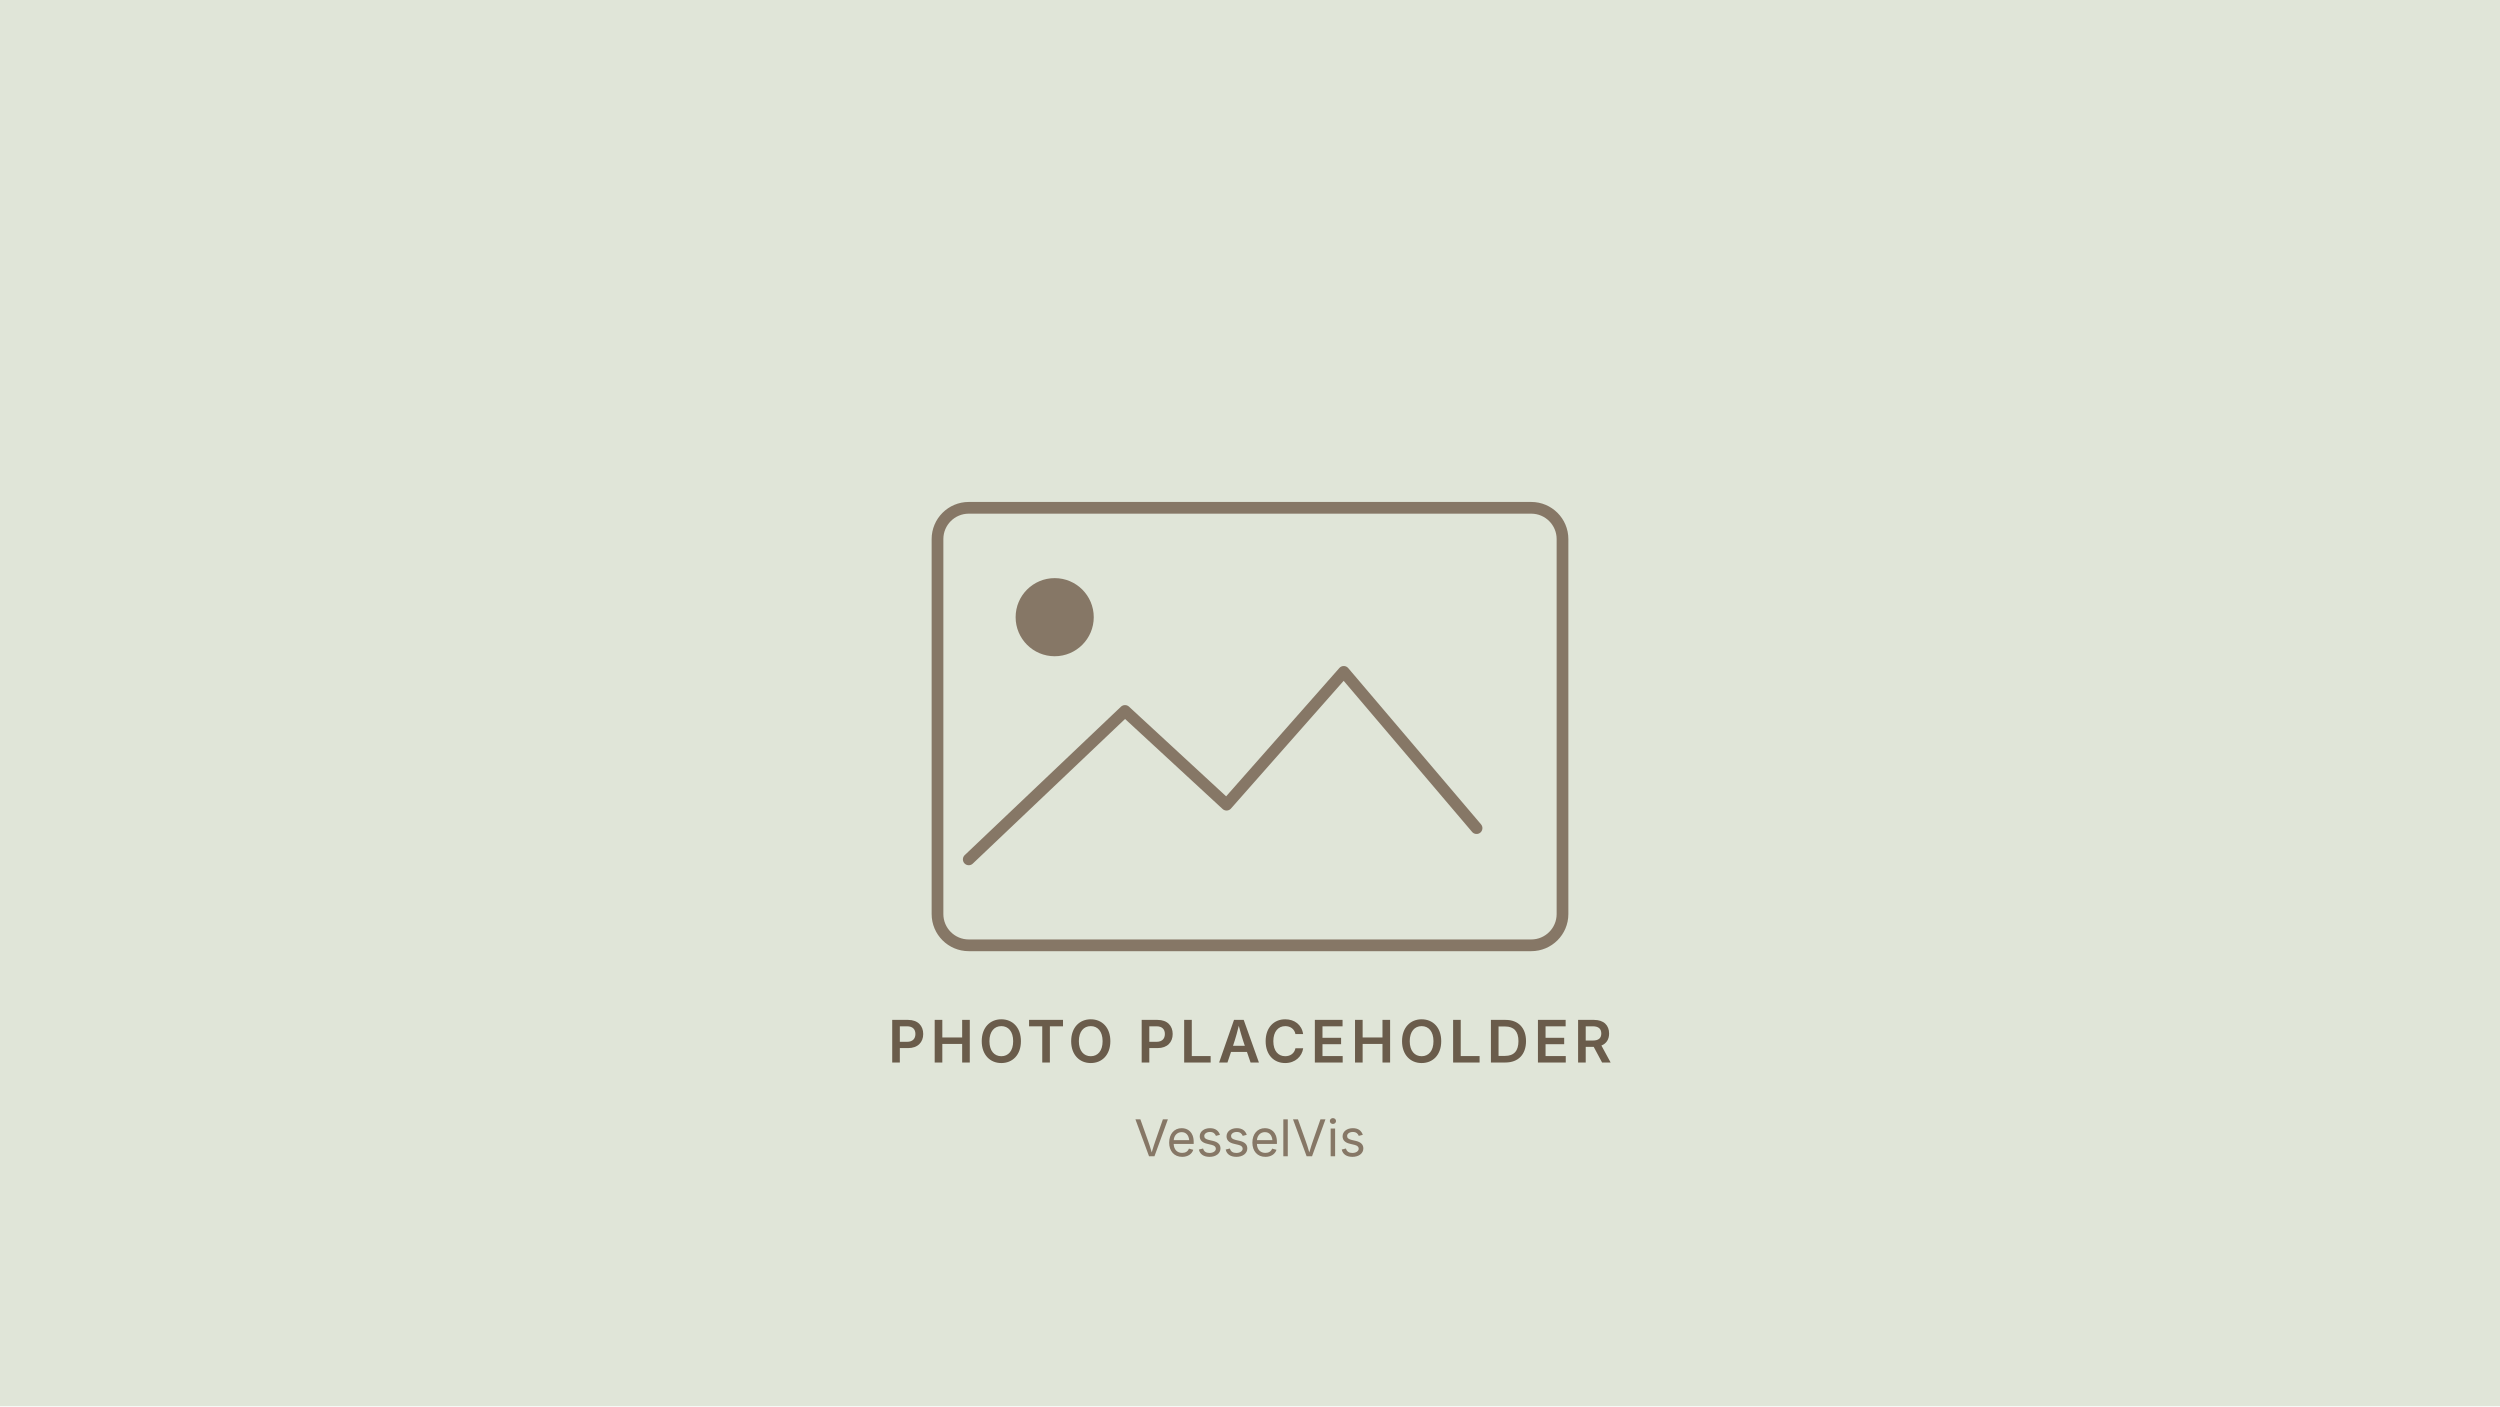
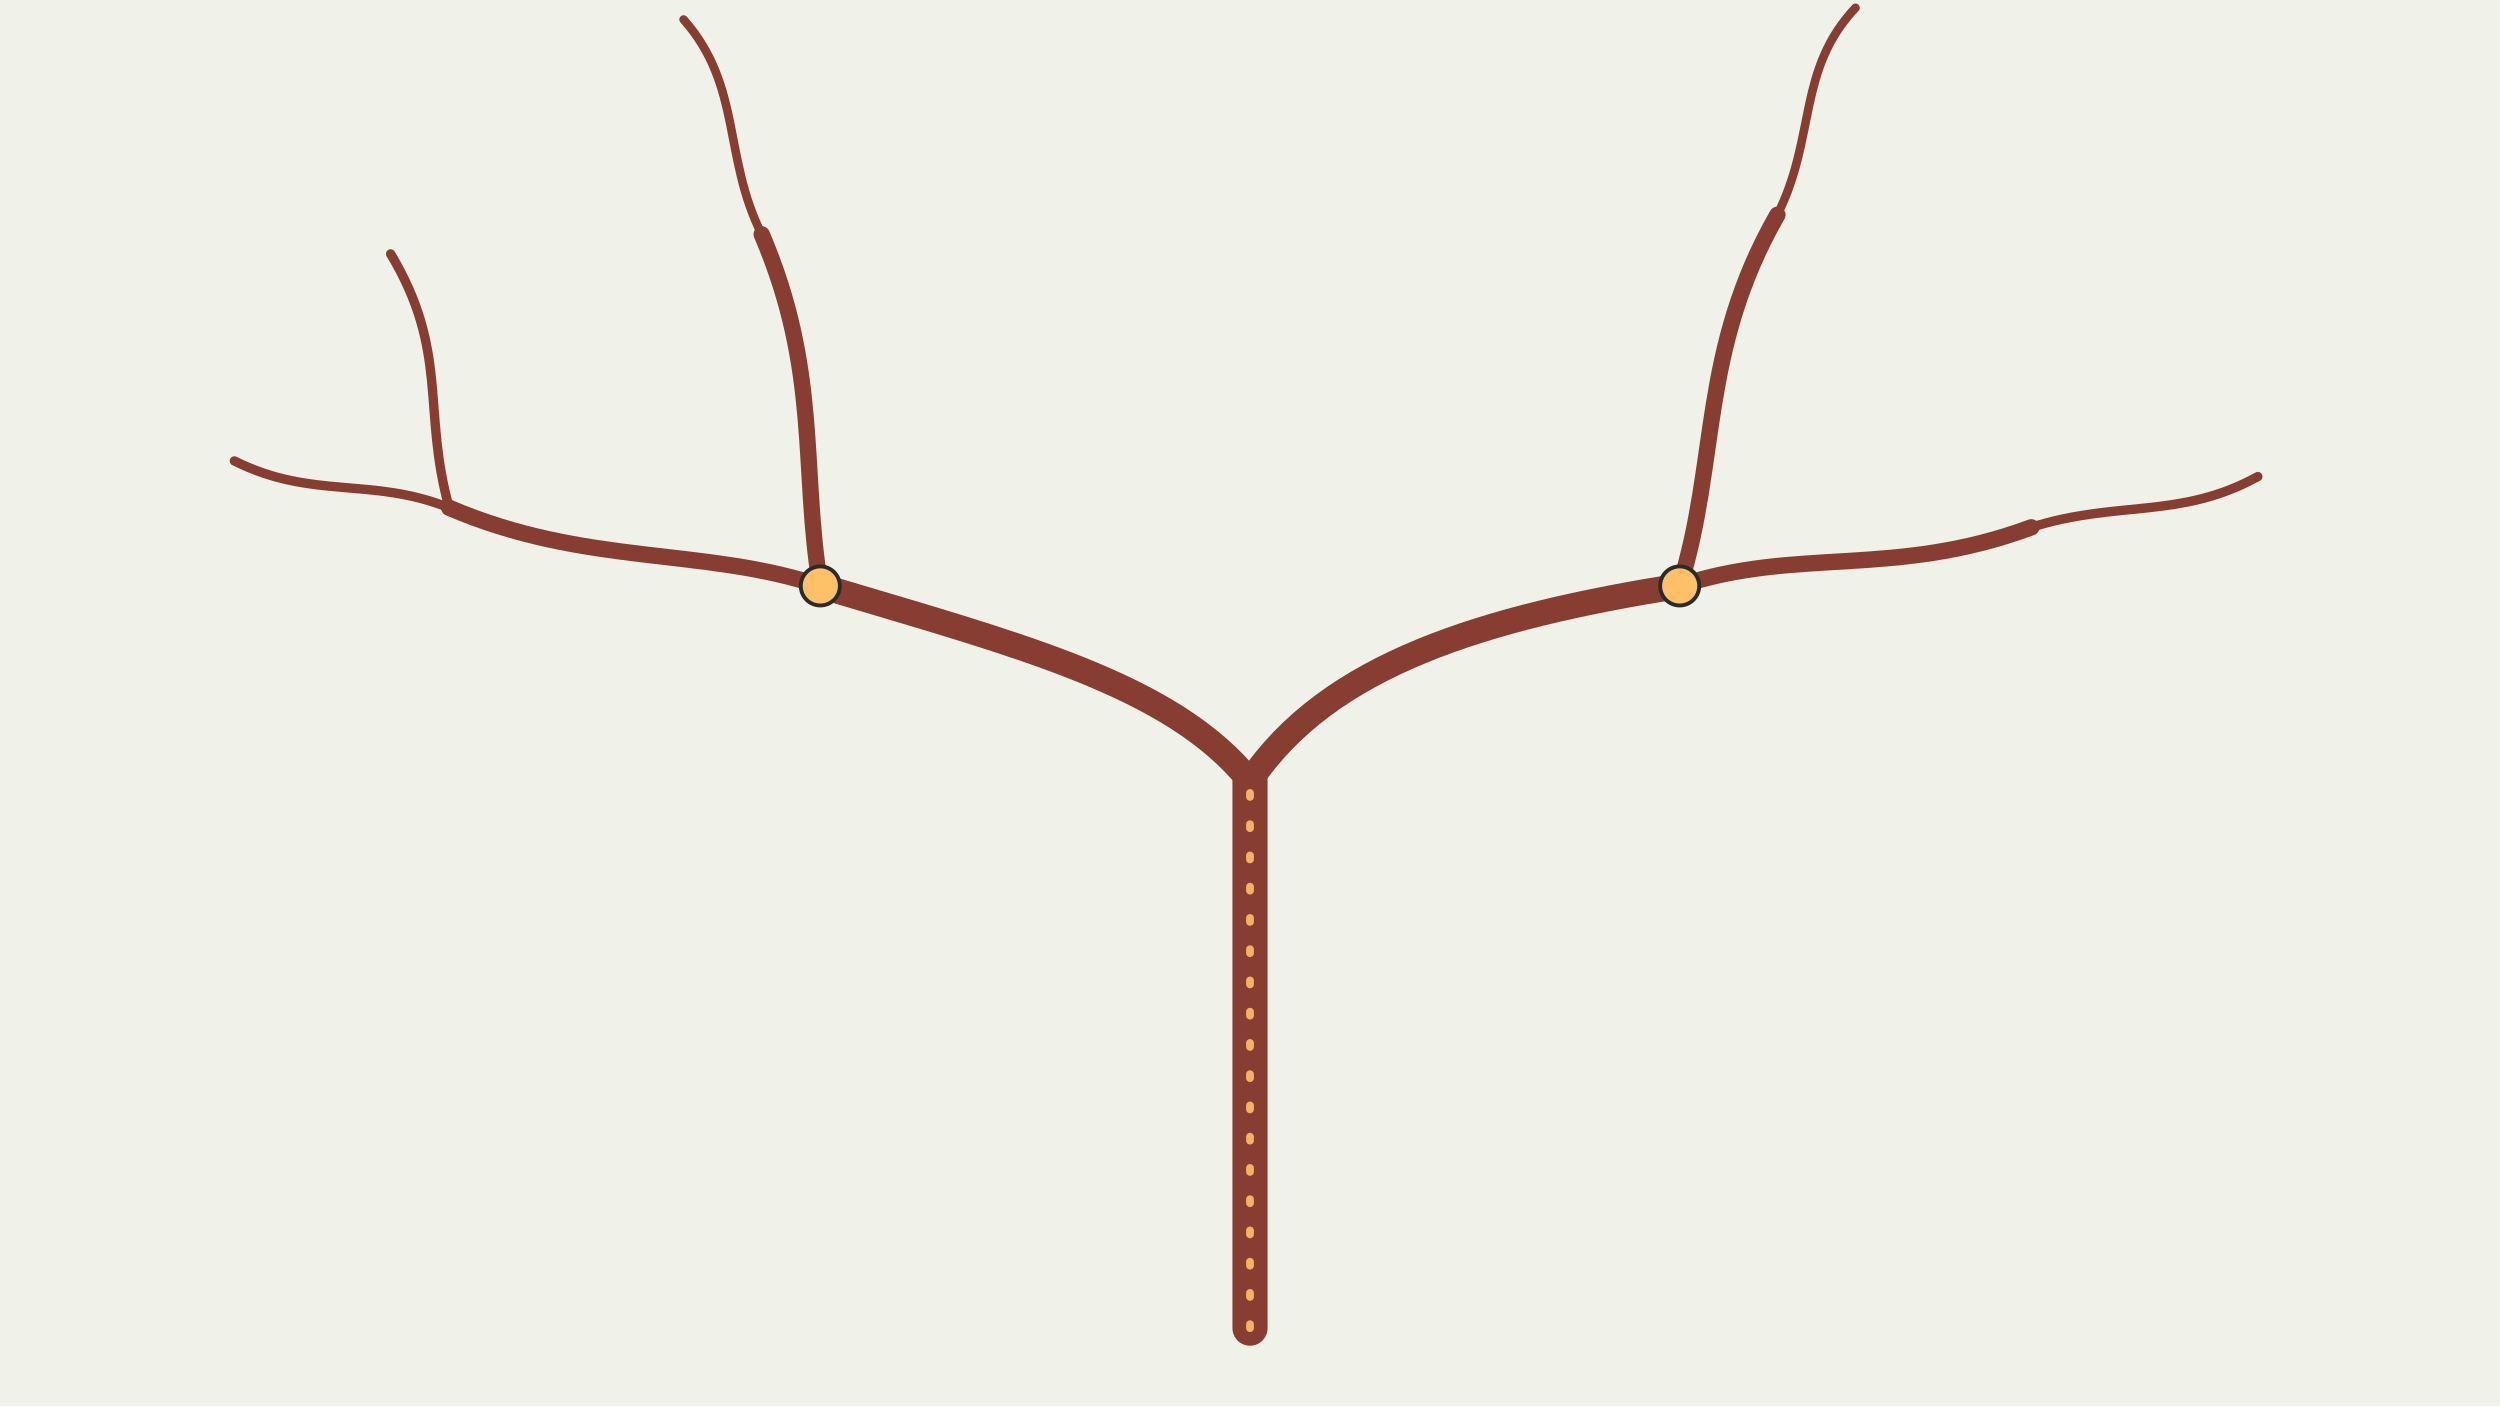
- <svg xmlns="http://www.w3.org/2000/svg" viewBox="0 0 640 360" width="640" height="360" role="img" aria-label="VesselVis — placeholder">
-   <rect width="640" height="360" fill="#e0e5d8" />
-   <rect x="240" y="130" width="160" height="112" rx="8" fill="none" stroke="#867766" stroke-width="3" />
-   <circle cx="270" cy="158" r="10" fill="#867766" />
-   <path d="M248 220l40-38 26 24 30-34 34 40" fill="none" stroke="#867766" stroke-width="3" stroke-linecap="round" stroke-linejoin="round" />
-   <text x="320" y="272" text-anchor="middle" font-family="Inter, Segoe UI, sans-serif" font-size="15" font-weight="600" letter-spacing="1.2" fill="#6a5c4b">PHOTO PLACEHOLDER</text>
-   <text x="320" y="296" text-anchor="middle" font-family="Inter, Segoe UI, sans-serif" font-size="13" fill="#867766">VesselVis</text>
+ <svg xmlns="http://www.w3.org/2000/svg" viewBox="0 0 640 360" width="640" height="360" role="img" aria-label="VesselVis 3D vessel segmentation review tool — placeholder graphic">
+   <rect width="640" height="360" fill="#f0f2ea" />
+   <g fill="none" stroke="#873d32" stroke-linecap="round">
+     <path d="M320 340 C 320 270 320 250 320 200" stroke-width="9" />
+     <path d="M320 200 C 300 175 260 165 210 150" stroke-width="6.5" />
+     <path d="M320 200 C 340 170 380 158 430 150" stroke-width="6.5" />
+     <path d="M210 150 C 180 140 150 145 115 130" stroke-width="4.2" />
+     <path d="M210 150 C 205 120 210 95 195 60" stroke-width="4.2" />
+     <path d="M430 150 C 460 140 485 148 520 135" stroke-width="4.2" />
+     <path d="M430 150 C 440 118 435 90 455 55" stroke-width="4.2" />
+     <path d="M115 130 C 95 122 80 128 60 118" stroke-width="2.4" />
+     <path d="M115 130 C 108 105 115 90 100 65" stroke-width="2.4" />
+     <path d="M520 135 C 542 128 558 133 578 122" stroke-width="2.4" />
+     <path d="M195 60 C 185 40 190 22 175 5" stroke-width="2.2" />
+     <path d="M455 55 C 465 35 460 18 475 2" stroke-width="2.2" />
+   </g>
+   <g fill="none" stroke="#ffc068" stroke-linecap="round" opacity="0.9">
+     <path d="M320 340 C 320 270 320 250 320 200" stroke-width="2" stroke-dasharray="1 7" />
+   </g>
+   <circle cx="210" cy="150" r="5" fill="#ffc068" stroke="#2a2c2b" stroke-width="1" />
+   <circle cx="430" cy="150" r="5" fill="#ffc068" stroke="#2a2c2b" stroke-width="1" />
</svg>
